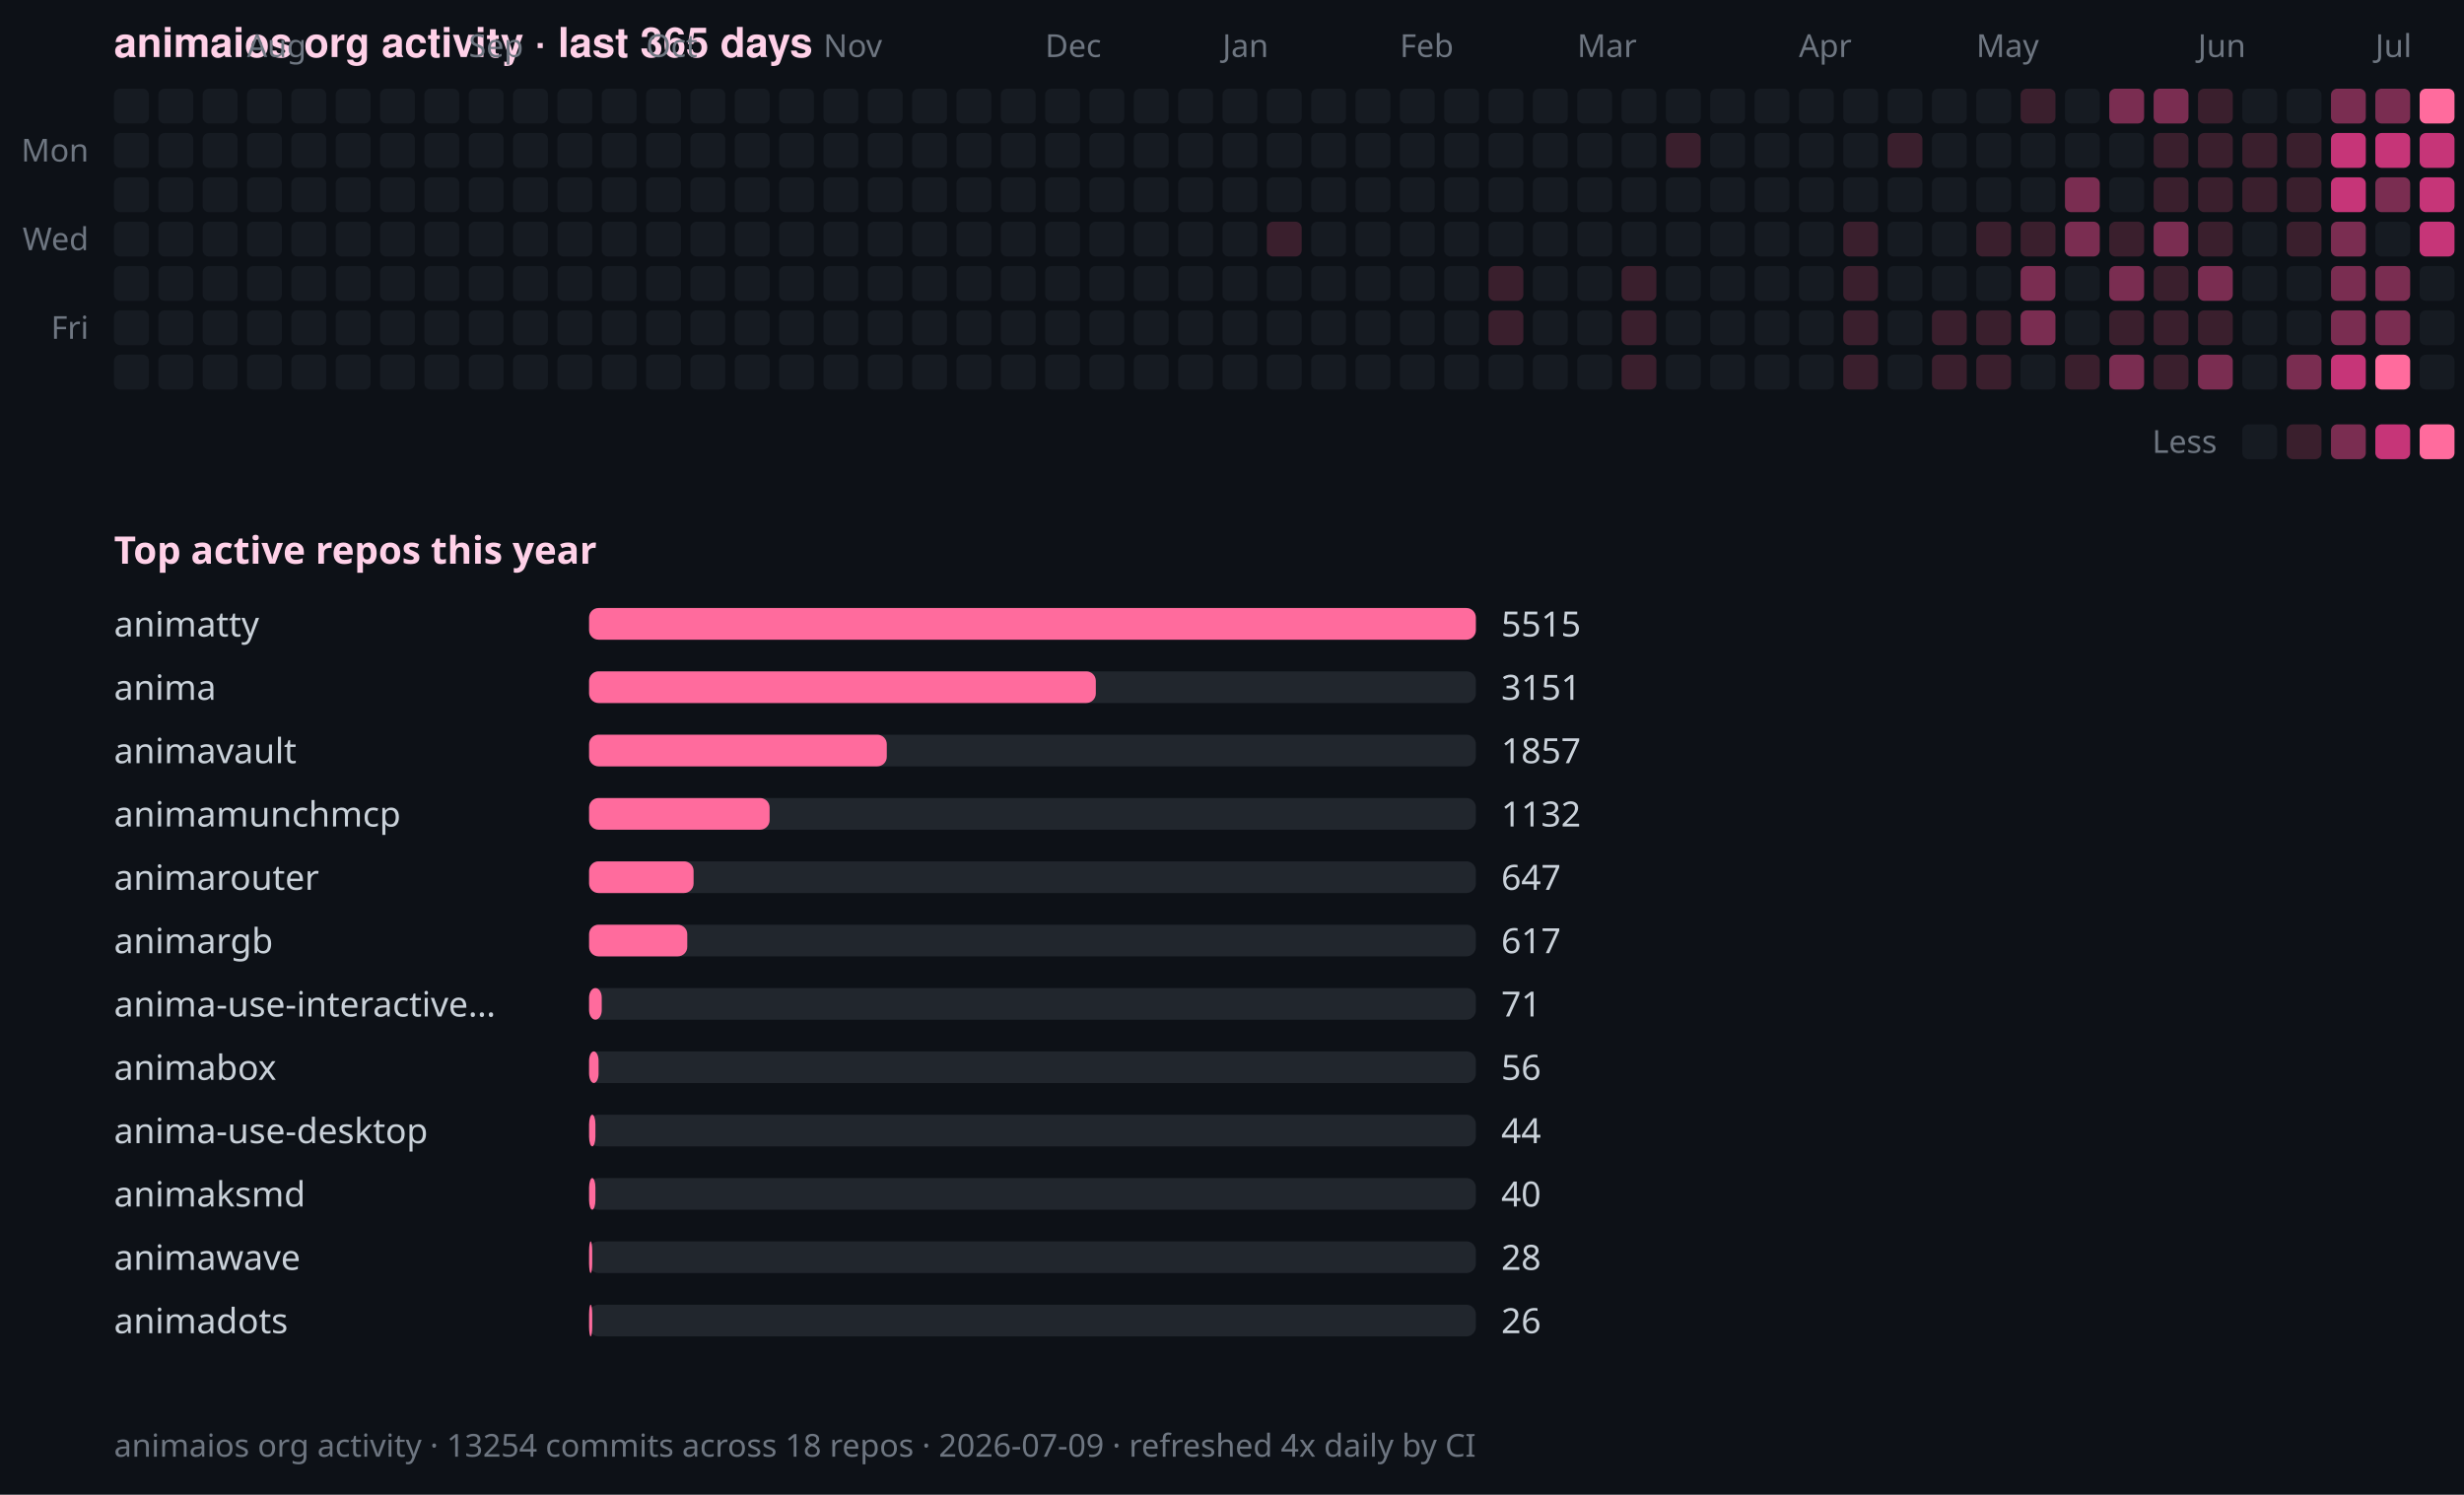
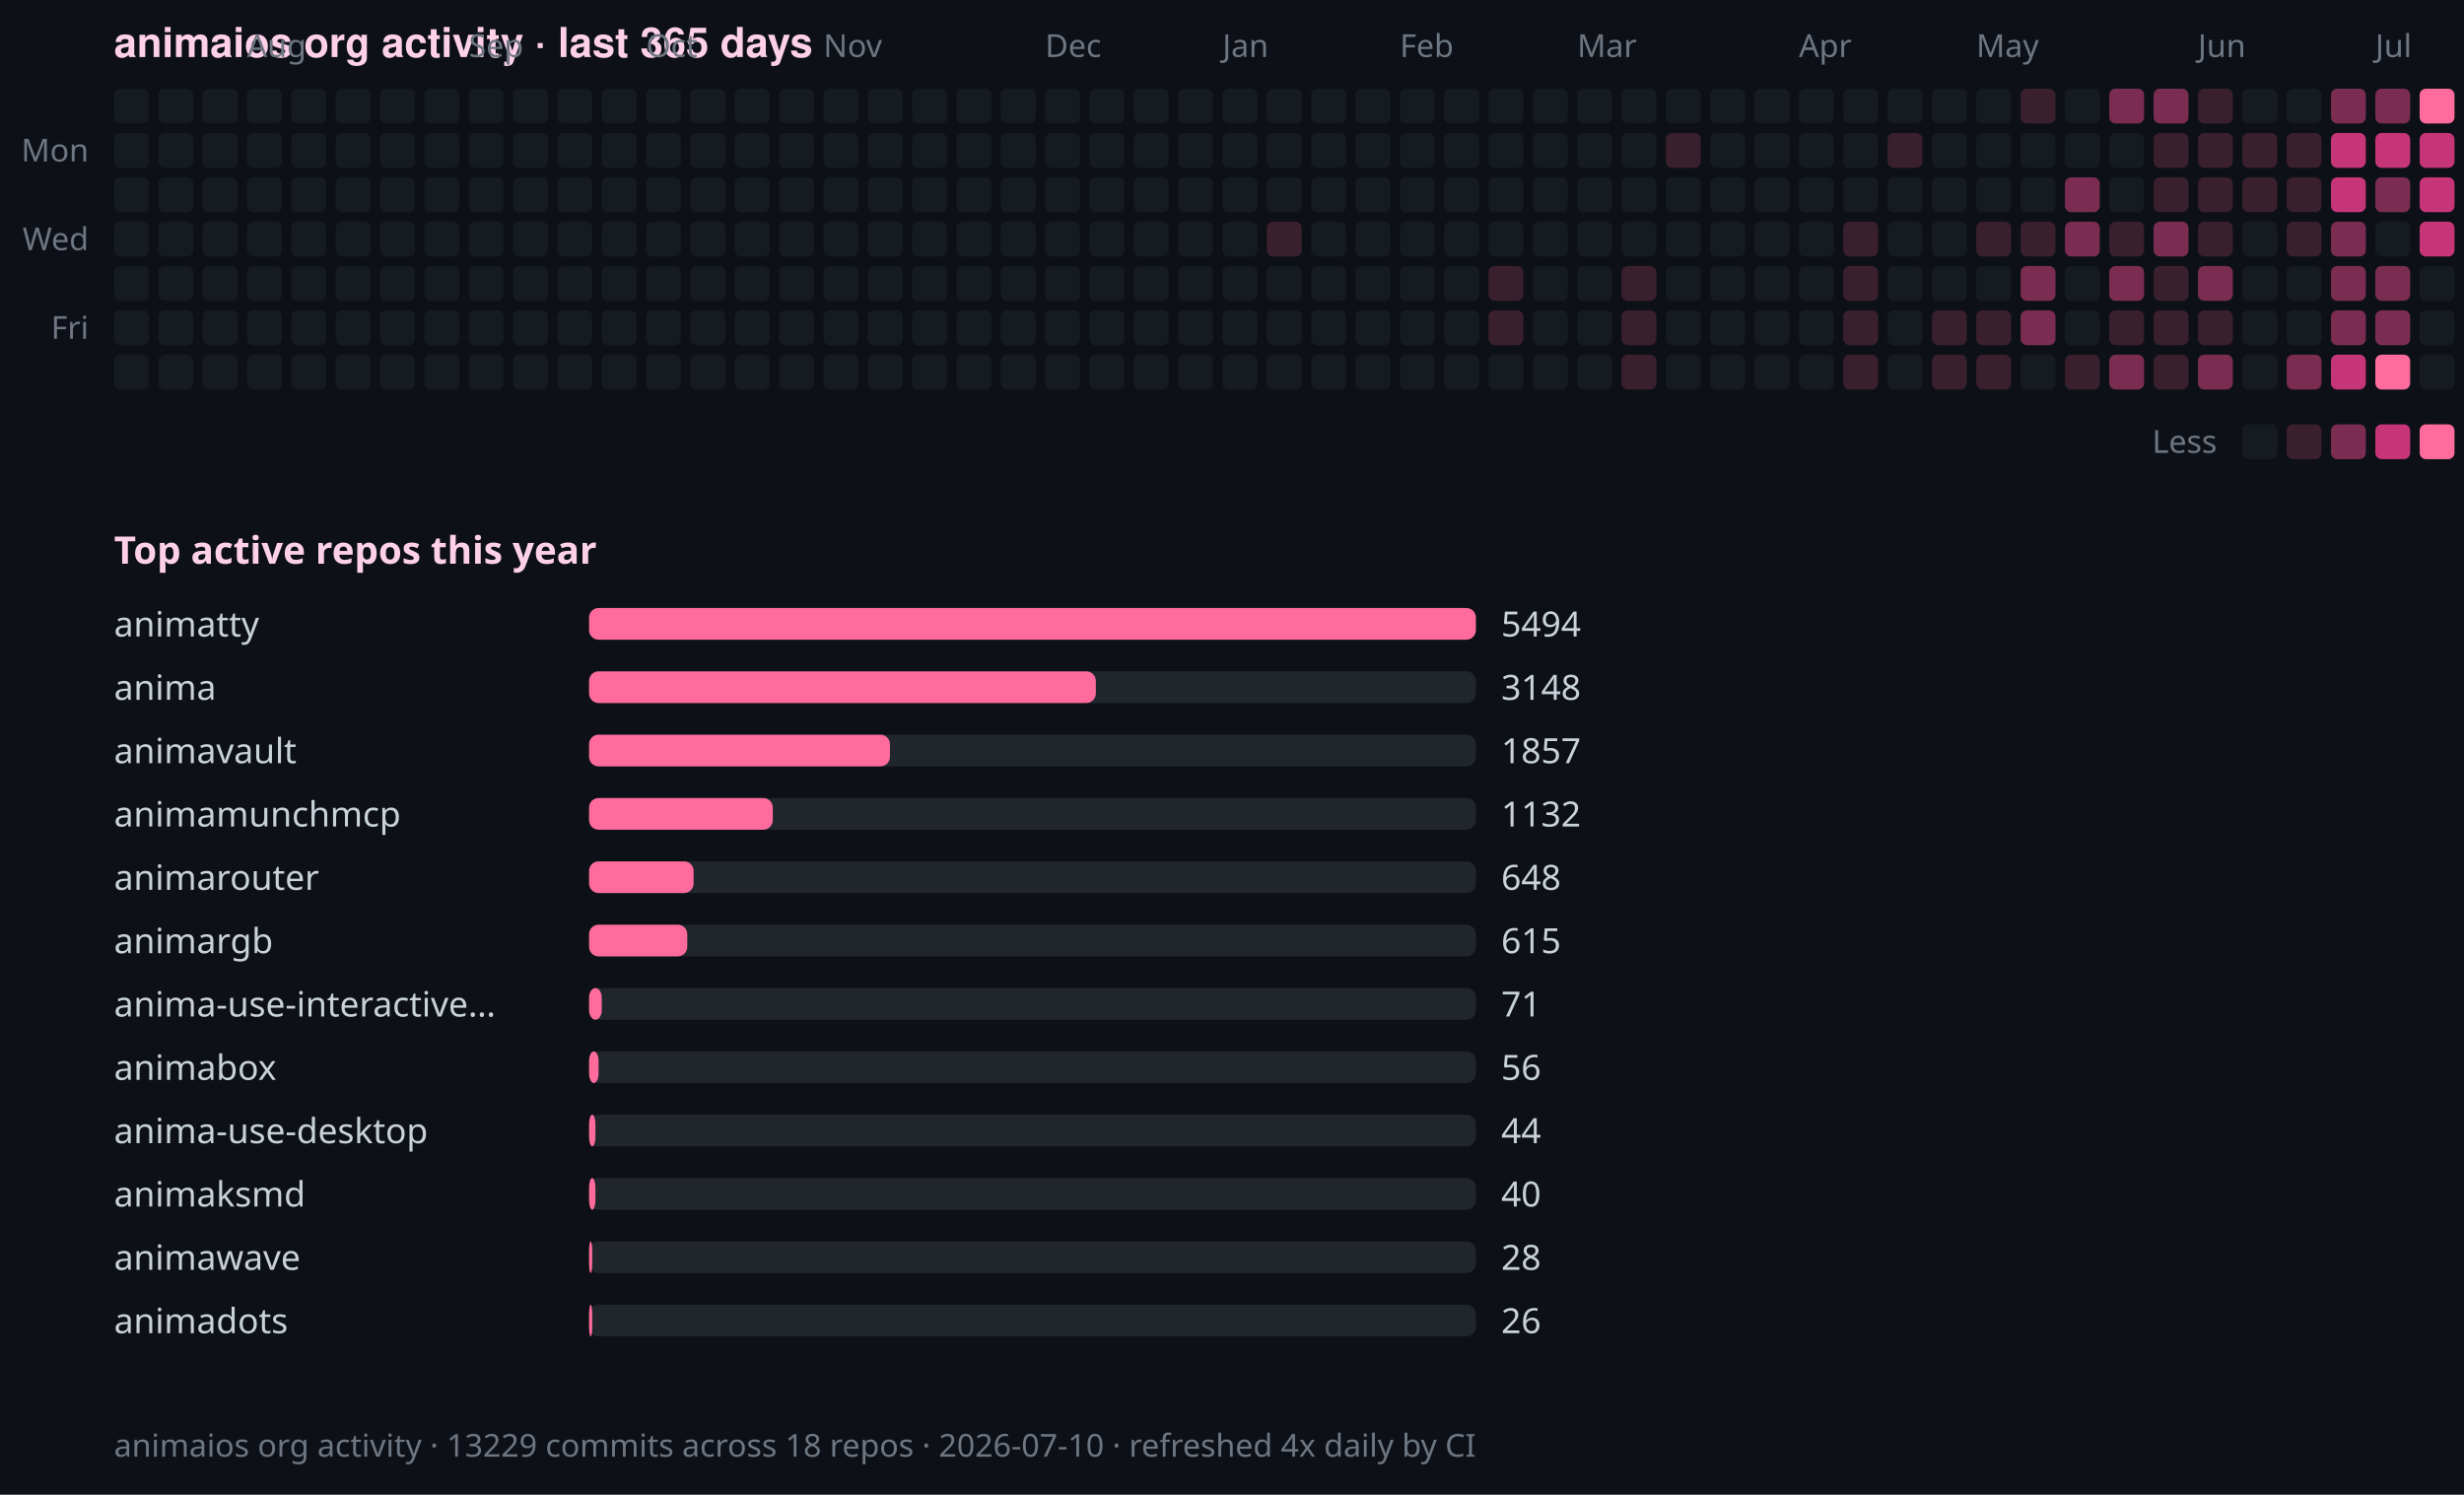
<svg xmlns="http://www.w3.org/2000/svg" width="778" height="472" viewBox="0 0 778 472" role="img" aria-label="animaios org commit activity over the last 365 days">
  <rect width="778" height="472" fill="#0d1117" />
  <text x="36" y="18" fill="#ffd1e8" font-family="-apple-system, BlinkMacSystemFont, 'Segoe UI', Helvetica, Arial, sans-serif" font-size="13" font-weight="600">animaios org activity · last 365 days</text>
  <text x="78" y="18" fill="#6e7681" font-family="ui-sans-serif, system-ui, sans-serif" font-size="10">Aug</text>
  <text x="148" y="18" fill="#6e7681" font-family="ui-sans-serif, system-ui, sans-serif" font-size="10">Sep</text>
  <text x="204" y="18" fill="#6e7681" font-family="ui-sans-serif, system-ui, sans-serif" font-size="10">Oct</text>
  <text x="260" y="18" fill="#6e7681" font-family="ui-sans-serif, system-ui, sans-serif" font-size="10">Nov</text>
  <text x="330" y="18" fill="#6e7681" font-family="ui-sans-serif, system-ui, sans-serif" font-size="10">Dec</text>
  <text x="386" y="18" fill="#6e7681" font-family="ui-sans-serif, system-ui, sans-serif" font-size="10">Jan</text>
  <text x="442" y="18" fill="#6e7681" font-family="ui-sans-serif, system-ui, sans-serif" font-size="10">Feb</text>
  <text x="498" y="18" fill="#6e7681" font-family="ui-sans-serif, system-ui, sans-serif" font-size="10">Mar</text>
  <text x="568" y="18" fill="#6e7681" font-family="ui-sans-serif, system-ui, sans-serif" font-size="10">Apr</text>
  <text x="624" y="18" fill="#6e7681" font-family="ui-sans-serif, system-ui, sans-serif" font-size="10">May</text>
  <text x="694" y="18" fill="#6e7681" font-family="ui-sans-serif, system-ui, sans-serif" font-size="10">Jun</text>
  <text x="750" y="18" fill="#6e7681" font-family="ui-sans-serif, system-ui, sans-serif" font-size="10">Jul</text>
  <text x="28" y="51" text-anchor="end" fill="#6e7681" font-family="ui-sans-serif, system-ui, sans-serif" font-size="10">Mon</text>
  <text x="28" y="79" text-anchor="end" fill="#6e7681" font-family="ui-sans-serif, system-ui, sans-serif" font-size="10">Wed</text>
  <text x="28" y="107" text-anchor="end" fill="#6e7681" font-family="ui-sans-serif, system-ui, sans-serif" font-size="10">Fri</text>
  <rect x="36" y="28" width="11" height="11" rx="2" ry="2" fill="#161b22" />
  <rect x="50" y="28" width="11" height="11" rx="2" ry="2" fill="#161b22" />
  <rect x="64" y="28" width="11" height="11" rx="2" ry="2" fill="#161b22" />
  <rect x="78" y="28" width="11" height="11" rx="2" ry="2" fill="#161b22" />
  <rect x="92" y="28" width="11" height="11" rx="2" ry="2" fill="#161b22" />
  <rect x="106" y="28" width="11" height="11" rx="2" ry="2" fill="#161b22" />
  <rect x="120" y="28" width="11" height="11" rx="2" ry="2" fill="#161b22" />
  <rect x="134" y="28" width="11" height="11" rx="2" ry="2" fill="#161b22" />
  <rect x="148" y="28" width="11" height="11" rx="2" ry="2" fill="#161b22" />
  <rect x="162" y="28" width="11" height="11" rx="2" ry="2" fill="#161b22" />
  <rect x="176" y="28" width="11" height="11" rx="2" ry="2" fill="#161b22" />
  <rect x="190" y="28" width="11" height="11" rx="2" ry="2" fill="#161b22" />
  <rect x="204" y="28" width="11" height="11" rx="2" ry="2" fill="#161b22" />
  <rect x="218" y="28" width="11" height="11" rx="2" ry="2" fill="#161b22" />
  <rect x="232" y="28" width="11" height="11" rx="2" ry="2" fill="#161b22" />
  <rect x="246" y="28" width="11" height="11" rx="2" ry="2" fill="#161b22" />
  <rect x="260" y="28" width="11" height="11" rx="2" ry="2" fill="#161b22" />
  <rect x="274" y="28" width="11" height="11" rx="2" ry="2" fill="#161b22" />
  <rect x="288" y="28" width="11" height="11" rx="2" ry="2" fill="#161b22" />
  <rect x="302" y="28" width="11" height="11" rx="2" ry="2" fill="#161b22" />
  <rect x="316" y="28" width="11" height="11" rx="2" ry="2" fill="#161b22" />
  <rect x="330" y="28" width="11" height="11" rx="2" ry="2" fill="#161b22" />
  <rect x="344" y="28" width="11" height="11" rx="2" ry="2" fill="#161b22" />
  <rect x="358" y="28" width="11" height="11" rx="2" ry="2" fill="#161b22" />
  <rect x="372" y="28" width="11" height="11" rx="2" ry="2" fill="#161b22" />
  <rect x="386" y="28" width="11" height="11" rx="2" ry="2" fill="#161b22" />
  <rect x="400" y="28" width="11" height="11" rx="2" ry="2" fill="#161b22" />
  <rect x="414" y="28" width="11" height="11" rx="2" ry="2" fill="#161b22" />
  <rect x="428" y="28" width="11" height="11" rx="2" ry="2" fill="#161b22" />
  <rect x="442" y="28" width="11" height="11" rx="2" ry="2" fill="#161b22" />
  <rect x="456" y="28" width="11" height="11" rx="2" ry="2" fill="#161b22" />
  <rect x="470" y="28" width="11" height="11" rx="2" ry="2" fill="#161b22" />
  <rect x="484" y="28" width="11" height="11" rx="2" ry="2" fill="#161b22" />
  <rect x="498" y="28" width="11" height="11" rx="2" ry="2" fill="#161b22" />
  <rect x="512" y="28" width="11" height="11" rx="2" ry="2" fill="#161b22" />
  <rect x="526" y="28" width="11" height="11" rx="2" ry="2" fill="#161b22" />
  <rect x="540" y="28" width="11" height="11" rx="2" ry="2" fill="#161b22" />
  <rect x="554" y="28" width="11" height="11" rx="2" ry="2" fill="#161b22" />
  <rect x="568" y="28" width="11" height="11" rx="2" ry="2" fill="#161b22" />
  <rect x="582" y="28" width="11" height="11" rx="2" ry="2" fill="#161b22" />
  <rect x="596" y="28" width="11" height="11" rx="2" ry="2" fill="#161b22" />
  <rect x="610" y="28" width="11" height="11" rx="2" ry="2" fill="#161b22" />
  <rect x="624" y="28" width="11" height="11" rx="2" ry="2" fill="#161b22" />
  <rect x="638" y="28" width="11" height="11" rx="2" ry="2" fill="#3a1f2d" />
  <rect x="652" y="28" width="11" height="11" rx="2" ry="2" fill="#161b22" />
  <rect x="666" y="28" width="11" height="11" rx="2" ry="2" fill="#7a2d51" />
  <rect x="680" y="28" width="11" height="11" rx="2" ry="2" fill="#7a2d51" />
  <rect x="694" y="28" width="11" height="11" rx="2" ry="2" fill="#3a1f2d" />
  <rect x="708" y="28" width="11" height="11" rx="2" ry="2" fill="#161b22" />
  <rect x="722" y="28" width="11" height="11" rx="2" ry="2" fill="#161b22" />
  <rect x="736" y="28" width="11" height="11" rx="2" ry="2" fill="#7a2d51" />
  <rect x="750" y="28" width="11" height="11" rx="2" ry="2" fill="#7a2d51" />
  <rect x="764" y="28" width="11" height="11" rx="2" ry="2" fill="#ff6b9d" />
  <rect x="36" y="42" width="11" height="11" rx="2" ry="2" fill="#161b22" />
  <rect x="50" y="42" width="11" height="11" rx="2" ry="2" fill="#161b22" />
  <rect x="64" y="42" width="11" height="11" rx="2" ry="2" fill="#161b22" />
  <rect x="78" y="42" width="11" height="11" rx="2" ry="2" fill="#161b22" />
  <rect x="92" y="42" width="11" height="11" rx="2" ry="2" fill="#161b22" />
  <rect x="106" y="42" width="11" height="11" rx="2" ry="2" fill="#161b22" />
  <rect x="120" y="42" width="11" height="11" rx="2" ry="2" fill="#161b22" />
  <rect x="134" y="42" width="11" height="11" rx="2" ry="2" fill="#161b22" />
  <rect x="148" y="42" width="11" height="11" rx="2" ry="2" fill="#161b22" />
  <rect x="162" y="42" width="11" height="11" rx="2" ry="2" fill="#161b22" />
  <rect x="176" y="42" width="11" height="11" rx="2" ry="2" fill="#161b22" />
  <rect x="190" y="42" width="11" height="11" rx="2" ry="2" fill="#161b22" />
  <rect x="204" y="42" width="11" height="11" rx="2" ry="2" fill="#161b22" />
  <rect x="218" y="42" width="11" height="11" rx="2" ry="2" fill="#161b22" />
  <rect x="232" y="42" width="11" height="11" rx="2" ry="2" fill="#161b22" />
  <rect x="246" y="42" width="11" height="11" rx="2" ry="2" fill="#161b22" />
  <rect x="260" y="42" width="11" height="11" rx="2" ry="2" fill="#161b22" />
  <rect x="274" y="42" width="11" height="11" rx="2" ry="2" fill="#161b22" />
  <rect x="288" y="42" width="11" height="11" rx="2" ry="2" fill="#161b22" />
  <rect x="302" y="42" width="11" height="11" rx="2" ry="2" fill="#161b22" />
  <rect x="316" y="42" width="11" height="11" rx="2" ry="2" fill="#161b22" />
  <rect x="330" y="42" width="11" height="11" rx="2" ry="2" fill="#161b22" />
  <rect x="344" y="42" width="11" height="11" rx="2" ry="2" fill="#161b22" />
  <rect x="358" y="42" width="11" height="11" rx="2" ry="2" fill="#161b22" />
  <rect x="372" y="42" width="11" height="11" rx="2" ry="2" fill="#161b22" />
  <rect x="386" y="42" width="11" height="11" rx="2" ry="2" fill="#161b22" />
  <rect x="400" y="42" width="11" height="11" rx="2" ry="2" fill="#161b22" />
  <rect x="414" y="42" width="11" height="11" rx="2" ry="2" fill="#161b22" />
  <rect x="428" y="42" width="11" height="11" rx="2" ry="2" fill="#161b22" />
  <rect x="442" y="42" width="11" height="11" rx="2" ry="2" fill="#161b22" />
  <rect x="456" y="42" width="11" height="11" rx="2" ry="2" fill="#161b22" />
  <rect x="470" y="42" width="11" height="11" rx="2" ry="2" fill="#161b22" />
  <rect x="484" y="42" width="11" height="11" rx="2" ry="2" fill="#161b22" />
  <rect x="498" y="42" width="11" height="11" rx="2" ry="2" fill="#161b22" />
  <rect x="512" y="42" width="11" height="11" rx="2" ry="2" fill="#161b22" />
  <rect x="526" y="42" width="11" height="11" rx="2" ry="2" fill="#3a1f2d" />
  <rect x="540" y="42" width="11" height="11" rx="2" ry="2" fill="#161b22" />
  <rect x="554" y="42" width="11" height="11" rx="2" ry="2" fill="#161b22" />
  <rect x="568" y="42" width="11" height="11" rx="2" ry="2" fill="#161b22" />
  <rect x="582" y="42" width="11" height="11" rx="2" ry="2" fill="#161b22" />
  <rect x="596" y="42" width="11" height="11" rx="2" ry="2" fill="#3a1f2d" />
  <rect x="610" y="42" width="11" height="11" rx="2" ry="2" fill="#161b22" />
  <rect x="624" y="42" width="11" height="11" rx="2" ry="2" fill="#161b22" />
  <rect x="638" y="42" width="11" height="11" rx="2" ry="2" fill="#161b22" />
  <rect x="652" y="42" width="11" height="11" rx="2" ry="2" fill="#161b22" />
  <rect x="666" y="42" width="11" height="11" rx="2" ry="2" fill="#161b22" />
  <rect x="680" y="42" width="11" height="11" rx="2" ry="2" fill="#3a1f2d" />
  <rect x="694" y="42" width="11" height="11" rx="2" ry="2" fill="#3a1f2d" />
  <rect x="708" y="42" width="11" height="11" rx="2" ry="2" fill="#3a1f2d" />
  <rect x="722" y="42" width="11" height="11" rx="2" ry="2" fill="#3a1f2d" />
  <rect x="736" y="42" width="11" height="11" rx="2" ry="2" fill="#c63578" />
  <rect x="750" y="42" width="11" height="11" rx="2" ry="2" fill="#c63578" />
  <rect x="764" y="42" width="11" height="11" rx="2" ry="2" fill="#c63578" />
  <rect x="36" y="56" width="11" height="11" rx="2" ry="2" fill="#161b22" />
  <rect x="50" y="56" width="11" height="11" rx="2" ry="2" fill="#161b22" />
  <rect x="64" y="56" width="11" height="11" rx="2" ry="2" fill="#161b22" />
  <rect x="78" y="56" width="11" height="11" rx="2" ry="2" fill="#161b22" />
  <rect x="92" y="56" width="11" height="11" rx="2" ry="2" fill="#161b22" />
  <rect x="106" y="56" width="11" height="11" rx="2" ry="2" fill="#161b22" />
  <rect x="120" y="56" width="11" height="11" rx="2" ry="2" fill="#161b22" />
  <rect x="134" y="56" width="11" height="11" rx="2" ry="2" fill="#161b22" />
  <rect x="148" y="56" width="11" height="11" rx="2" ry="2" fill="#161b22" />
  <rect x="162" y="56" width="11" height="11" rx="2" ry="2" fill="#161b22" />
  <rect x="176" y="56" width="11" height="11" rx="2" ry="2" fill="#161b22" />
  <rect x="190" y="56" width="11" height="11" rx="2" ry="2" fill="#161b22" />
  <rect x="204" y="56" width="11" height="11" rx="2" ry="2" fill="#161b22" />
  <rect x="218" y="56" width="11" height="11" rx="2" ry="2" fill="#161b22" />
  <rect x="232" y="56" width="11" height="11" rx="2" ry="2" fill="#161b22" />
  <rect x="246" y="56" width="11" height="11" rx="2" ry="2" fill="#161b22" />
  <rect x="260" y="56" width="11" height="11" rx="2" ry="2" fill="#161b22" />
  <rect x="274" y="56" width="11" height="11" rx="2" ry="2" fill="#161b22" />
  <rect x="288" y="56" width="11" height="11" rx="2" ry="2" fill="#161b22" />
  <rect x="302" y="56" width="11" height="11" rx="2" ry="2" fill="#161b22" />
  <rect x="316" y="56" width="11" height="11" rx="2" ry="2" fill="#161b22" />
  <rect x="330" y="56" width="11" height="11" rx="2" ry="2" fill="#161b22" />
  <rect x="344" y="56" width="11" height="11" rx="2" ry="2" fill="#161b22" />
  <rect x="358" y="56" width="11" height="11" rx="2" ry="2" fill="#161b22" />
  <rect x="372" y="56" width="11" height="11" rx="2" ry="2" fill="#161b22" />
  <rect x="386" y="56" width="11" height="11" rx="2" ry="2" fill="#161b22" />
  <rect x="400" y="56" width="11" height="11" rx="2" ry="2" fill="#161b22" />
  <rect x="414" y="56" width="11" height="11" rx="2" ry="2" fill="#161b22" />
  <rect x="428" y="56" width="11" height="11" rx="2" ry="2" fill="#161b22" />
  <rect x="442" y="56" width="11" height="11" rx="2" ry="2" fill="#161b22" />
  <rect x="456" y="56" width="11" height="11" rx="2" ry="2" fill="#161b22" />
  <rect x="470" y="56" width="11" height="11" rx="2" ry="2" fill="#161b22" />
  <rect x="484" y="56" width="11" height="11" rx="2" ry="2" fill="#161b22" />
  <rect x="498" y="56" width="11" height="11" rx="2" ry="2" fill="#161b22" />
  <rect x="512" y="56" width="11" height="11" rx="2" ry="2" fill="#161b22" />
  <rect x="526" y="56" width="11" height="11" rx="2" ry="2" fill="#161b22" />
  <rect x="540" y="56" width="11" height="11" rx="2" ry="2" fill="#161b22" />
  <rect x="554" y="56" width="11" height="11" rx="2" ry="2" fill="#161b22" />
  <rect x="568" y="56" width="11" height="11" rx="2" ry="2" fill="#161b22" />
  <rect x="582" y="56" width="11" height="11" rx="2" ry="2" fill="#161b22" />
  <rect x="596" y="56" width="11" height="11" rx="2" ry="2" fill="#161b22" />
  <rect x="610" y="56" width="11" height="11" rx="2" ry="2" fill="#161b22" />
  <rect x="624" y="56" width="11" height="11" rx="2" ry="2" fill="#161b22" />
  <rect x="638" y="56" width="11" height="11" rx="2" ry="2" fill="#161b22" />
  <rect x="652" y="56" width="11" height="11" rx="2" ry="2" fill="#7a2d51" />
  <rect x="666" y="56" width="11" height="11" rx="2" ry="2" fill="#161b22" />
  <rect x="680" y="56" width="11" height="11" rx="2" ry="2" fill="#3a1f2d" />
  <rect x="694" y="56" width="11" height="11" rx="2" ry="2" fill="#3a1f2d" />
  <rect x="708" y="56" width="11" height="11" rx="2" ry="2" fill="#3a1f2d" />
  <rect x="722" y="56" width="11" height="11" rx="2" ry="2" fill="#3a1f2d" />
  <rect x="736" y="56" width="11" height="11" rx="2" ry="2" fill="#c63578" />
  <rect x="750" y="56" width="11" height="11" rx="2" ry="2" fill="#7a2d51" />
  <rect x="764" y="56" width="11" height="11" rx="2" ry="2" fill="#c63578" />
  <rect x="36" y="70" width="11" height="11" rx="2" ry="2" fill="#161b22" />
  <rect x="50" y="70" width="11" height="11" rx="2" ry="2" fill="#161b22" />
  <rect x="64" y="70" width="11" height="11" rx="2" ry="2" fill="#161b22" />
  <rect x="78" y="70" width="11" height="11" rx="2" ry="2" fill="#161b22" />
  <rect x="92" y="70" width="11" height="11" rx="2" ry="2" fill="#161b22" />
  <rect x="106" y="70" width="11" height="11" rx="2" ry="2" fill="#161b22" />
  <rect x="120" y="70" width="11" height="11" rx="2" ry="2" fill="#161b22" />
  <rect x="134" y="70" width="11" height="11" rx="2" ry="2" fill="#161b22" />
  <rect x="148" y="70" width="11" height="11" rx="2" ry="2" fill="#161b22" />
  <rect x="162" y="70" width="11" height="11" rx="2" ry="2" fill="#161b22" />
  <rect x="176" y="70" width="11" height="11" rx="2" ry="2" fill="#161b22" />
  <rect x="190" y="70" width="11" height="11" rx="2" ry="2" fill="#161b22" />
  <rect x="204" y="70" width="11" height="11" rx="2" ry="2" fill="#161b22" />
  <rect x="218" y="70" width="11" height="11" rx="2" ry="2" fill="#161b22" />
  <rect x="232" y="70" width="11" height="11" rx="2" ry="2" fill="#161b22" />
  <rect x="246" y="70" width="11" height="11" rx="2" ry="2" fill="#161b22" />
  <rect x="260" y="70" width="11" height="11" rx="2" ry="2" fill="#161b22" />
  <rect x="274" y="70" width="11" height="11" rx="2" ry="2" fill="#161b22" />
  <rect x="288" y="70" width="11" height="11" rx="2" ry="2" fill="#161b22" />
  <rect x="302" y="70" width="11" height="11" rx="2" ry="2" fill="#161b22" />
  <rect x="316" y="70" width="11" height="11" rx="2" ry="2" fill="#161b22" />
  <rect x="330" y="70" width="11" height="11" rx="2" ry="2" fill="#161b22" />
  <rect x="344" y="70" width="11" height="11" rx="2" ry="2" fill="#161b22" />
  <rect x="358" y="70" width="11" height="11" rx="2" ry="2" fill="#161b22" />
  <rect x="372" y="70" width="11" height="11" rx="2" ry="2" fill="#161b22" />
  <rect x="386" y="70" width="11" height="11" rx="2" ry="2" fill="#161b22" />
  <rect x="400" y="70" width="11" height="11" rx="2" ry="2" fill="#3a1f2d" />
  <rect x="414" y="70" width="11" height="11" rx="2" ry="2" fill="#161b22" />
  <rect x="428" y="70" width="11" height="11" rx="2" ry="2" fill="#161b22" />
  <rect x="442" y="70" width="11" height="11" rx="2" ry="2" fill="#161b22" />
  <rect x="456" y="70" width="11" height="11" rx="2" ry="2" fill="#161b22" />
  <rect x="470" y="70" width="11" height="11" rx="2" ry="2" fill="#161b22" />
  <rect x="484" y="70" width="11" height="11" rx="2" ry="2" fill="#161b22" />
  <rect x="498" y="70" width="11" height="11" rx="2" ry="2" fill="#161b22" />
  <rect x="512" y="70" width="11" height="11" rx="2" ry="2" fill="#161b22" />
  <rect x="526" y="70" width="11" height="11" rx="2" ry="2" fill="#161b22" />
  <rect x="540" y="70" width="11" height="11" rx="2" ry="2" fill="#161b22" />
  <rect x="554" y="70" width="11" height="11" rx="2" ry="2" fill="#161b22" />
  <rect x="568" y="70" width="11" height="11" rx="2" ry="2" fill="#161b22" />
  <rect x="582" y="70" width="11" height="11" rx="2" ry="2" fill="#3a1f2d" />
  <rect x="596" y="70" width="11" height="11" rx="2" ry="2" fill="#161b22" />
  <rect x="610" y="70" width="11" height="11" rx="2" ry="2" fill="#161b22" />
  <rect x="624" y="70" width="11" height="11" rx="2" ry="2" fill="#3a1f2d" />
  <rect x="638" y="70" width="11" height="11" rx="2" ry="2" fill="#3a1f2d" />
  <rect x="652" y="70" width="11" height="11" rx="2" ry="2" fill="#7a2d51" />
  <rect x="666" y="70" width="11" height="11" rx="2" ry="2" fill="#3a1f2d" />
  <rect x="680" y="70" width="11" height="11" rx="2" ry="2" fill="#7a2d51" />
  <rect x="694" y="70" width="11" height="11" rx="2" ry="2" fill="#3a1f2d" />
  <rect x="708" y="70" width="11" height="11" rx="2" ry="2" fill="#161b22" />
  <rect x="722" y="70" width="11" height="11" rx="2" ry="2" fill="#3a1f2d" />
  <rect x="736" y="70" width="11" height="11" rx="2" ry="2" fill="#7a2d51" />
  <rect x="750" y="70" width="11" height="11" rx="2" ry="2" fill="#161b22" />
  <rect x="764" y="70" width="11" height="11" rx="2" ry="2" fill="#c63578" />
  <rect x="36" y="84" width="11" height="11" rx="2" ry="2" fill="#161b22" />
  <rect x="50" y="84" width="11" height="11" rx="2" ry="2" fill="#161b22" />
  <rect x="64" y="84" width="11" height="11" rx="2" ry="2" fill="#161b22" />
  <rect x="78" y="84" width="11" height="11" rx="2" ry="2" fill="#161b22" />
  <rect x="92" y="84" width="11" height="11" rx="2" ry="2" fill="#161b22" />
  <rect x="106" y="84" width="11" height="11" rx="2" ry="2" fill="#161b22" />
  <rect x="120" y="84" width="11" height="11" rx="2" ry="2" fill="#161b22" />
  <rect x="134" y="84" width="11" height="11" rx="2" ry="2" fill="#161b22" />
  <rect x="148" y="84" width="11" height="11" rx="2" ry="2" fill="#161b22" />
  <rect x="162" y="84" width="11" height="11" rx="2" ry="2" fill="#161b22" />
  <rect x="176" y="84" width="11" height="11" rx="2" ry="2" fill="#161b22" />
  <rect x="190" y="84" width="11" height="11" rx="2" ry="2" fill="#161b22" />
  <rect x="204" y="84" width="11" height="11" rx="2" ry="2" fill="#161b22" />
  <rect x="218" y="84" width="11" height="11" rx="2" ry="2" fill="#161b22" />
  <rect x="232" y="84" width="11" height="11" rx="2" ry="2" fill="#161b22" />
  <rect x="246" y="84" width="11" height="11" rx="2" ry="2" fill="#161b22" />
  <rect x="260" y="84" width="11" height="11" rx="2" ry="2" fill="#161b22" />
  <rect x="274" y="84" width="11" height="11" rx="2" ry="2" fill="#161b22" />
  <rect x="288" y="84" width="11" height="11" rx="2" ry="2" fill="#161b22" />
  <rect x="302" y="84" width="11" height="11" rx="2" ry="2" fill="#161b22" />
  <rect x="316" y="84" width="11" height="11" rx="2" ry="2" fill="#161b22" />
  <rect x="330" y="84" width="11" height="11" rx="2" ry="2" fill="#161b22" />
  <rect x="344" y="84" width="11" height="11" rx="2" ry="2" fill="#161b22" />
  <rect x="358" y="84" width="11" height="11" rx="2" ry="2" fill="#161b22" />
  <rect x="372" y="84" width="11" height="11" rx="2" ry="2" fill="#161b22" />
  <rect x="386" y="84" width="11" height="11" rx="2" ry="2" fill="#161b22" />
  <rect x="400" y="84" width="11" height="11" rx="2" ry="2" fill="#161b22" />
  <rect x="414" y="84" width="11" height="11" rx="2" ry="2" fill="#161b22" />
  <rect x="428" y="84" width="11" height="11" rx="2" ry="2" fill="#161b22" />
  <rect x="442" y="84" width="11" height="11" rx="2" ry="2" fill="#161b22" />
  <rect x="456" y="84" width="11" height="11" rx="2" ry="2" fill="#161b22" />
  <rect x="470" y="84" width="11" height="11" rx="2" ry="2" fill="#3a1f2d" />
  <rect x="484" y="84" width="11" height="11" rx="2" ry="2" fill="#161b22" />
  <rect x="498" y="84" width="11" height="11" rx="2" ry="2" fill="#161b22" />
  <rect x="512" y="84" width="11" height="11" rx="2" ry="2" fill="#3a1f2d" />
  <rect x="526" y="84" width="11" height="11" rx="2" ry="2" fill="#161b22" />
  <rect x="540" y="84" width="11" height="11" rx="2" ry="2" fill="#161b22" />
  <rect x="554" y="84" width="11" height="11" rx="2" ry="2" fill="#161b22" />
  <rect x="568" y="84" width="11" height="11" rx="2" ry="2" fill="#161b22" />
  <rect x="582" y="84" width="11" height="11" rx="2" ry="2" fill="#3a1f2d" />
  <rect x="596" y="84" width="11" height="11" rx="2" ry="2" fill="#161b22" />
  <rect x="610" y="84" width="11" height="11" rx="2" ry="2" fill="#161b22" />
  <rect x="624" y="84" width="11" height="11" rx="2" ry="2" fill="#161b22" />
  <rect x="638" y="84" width="11" height="11" rx="2" ry="2" fill="#7a2d51" />
  <rect x="652" y="84" width="11" height="11" rx="2" ry="2" fill="#161b22" />
  <rect x="666" y="84" width="11" height="11" rx="2" ry="2" fill="#7a2d51" />
  <rect x="680" y="84" width="11" height="11" rx="2" ry="2" fill="#3a1f2d" />
  <rect x="694" y="84" width="11" height="11" rx="2" ry="2" fill="#7a2d51" />
  <rect x="708" y="84" width="11" height="11" rx="2" ry="2" fill="#161b22" />
  <rect x="722" y="84" width="11" height="11" rx="2" ry="2" fill="#161b22" />
  <rect x="736" y="84" width="11" height="11" rx="2" ry="2" fill="#7a2d51" />
  <rect x="750" y="84" width="11" height="11" rx="2" ry="2" fill="#7a2d51" />
  <rect x="764" y="84" width="11" height="11" rx="2" ry="2" fill="#161b22" />
  <rect x="36" y="98" width="11" height="11" rx="2" ry="2" fill="#161b22" />
  <rect x="50" y="98" width="11" height="11" rx="2" ry="2" fill="#161b22" />
  <rect x="64" y="98" width="11" height="11" rx="2" ry="2" fill="#161b22" />
  <rect x="78" y="98" width="11" height="11" rx="2" ry="2" fill="#161b22" />
  <rect x="92" y="98" width="11" height="11" rx="2" ry="2" fill="#161b22" />
  <rect x="106" y="98" width="11" height="11" rx="2" ry="2" fill="#161b22" />
  <rect x="120" y="98" width="11" height="11" rx="2" ry="2" fill="#161b22" />
  <rect x="134" y="98" width="11" height="11" rx="2" ry="2" fill="#161b22" />
  <rect x="148" y="98" width="11" height="11" rx="2" ry="2" fill="#161b22" />
  <rect x="162" y="98" width="11" height="11" rx="2" ry="2" fill="#161b22" />
  <rect x="176" y="98" width="11" height="11" rx="2" ry="2" fill="#161b22" />
  <rect x="190" y="98" width="11" height="11" rx="2" ry="2" fill="#161b22" />
  <rect x="204" y="98" width="11" height="11" rx="2" ry="2" fill="#161b22" />
  <rect x="218" y="98" width="11" height="11" rx="2" ry="2" fill="#161b22" />
  <rect x="232" y="98" width="11" height="11" rx="2" ry="2" fill="#161b22" />
  <rect x="246" y="98" width="11" height="11" rx="2" ry="2" fill="#161b22" />
  <rect x="260" y="98" width="11" height="11" rx="2" ry="2" fill="#161b22" />
  <rect x="274" y="98" width="11" height="11" rx="2" ry="2" fill="#161b22" />
  <rect x="288" y="98" width="11" height="11" rx="2" ry="2" fill="#161b22" />
  <rect x="302" y="98" width="11" height="11" rx="2" ry="2" fill="#161b22" />
  <rect x="316" y="98" width="11" height="11" rx="2" ry="2" fill="#161b22" />
  <rect x="330" y="98" width="11" height="11" rx="2" ry="2" fill="#161b22" />
  <rect x="344" y="98" width="11" height="11" rx="2" ry="2" fill="#161b22" />
  <rect x="358" y="98" width="11" height="11" rx="2" ry="2" fill="#161b22" />
  <rect x="372" y="98" width="11" height="11" rx="2" ry="2" fill="#161b22" />
  <rect x="386" y="98" width="11" height="11" rx="2" ry="2" fill="#161b22" />
  <rect x="400" y="98" width="11" height="11" rx="2" ry="2" fill="#161b22" />
  <rect x="414" y="98" width="11" height="11" rx="2" ry="2" fill="#161b22" />
  <rect x="428" y="98" width="11" height="11" rx="2" ry="2" fill="#161b22" />
  <rect x="442" y="98" width="11" height="11" rx="2" ry="2" fill="#161b22" />
  <rect x="456" y="98" width="11" height="11" rx="2" ry="2" fill="#161b22" />
  <rect x="470" y="98" width="11" height="11" rx="2" ry="2" fill="#3a1f2d" />
  <rect x="484" y="98" width="11" height="11" rx="2" ry="2" fill="#161b22" />
  <rect x="498" y="98" width="11" height="11" rx="2" ry="2" fill="#161b22" />
  <rect x="512" y="98" width="11" height="11" rx="2" ry="2" fill="#3a1f2d" />
  <rect x="526" y="98" width="11" height="11" rx="2" ry="2" fill="#161b22" />
  <rect x="540" y="98" width="11" height="11" rx="2" ry="2" fill="#161b22" />
  <rect x="554" y="98" width="11" height="11" rx="2" ry="2" fill="#161b22" />
  <rect x="568" y="98" width="11" height="11" rx="2" ry="2" fill="#161b22" />
  <rect x="582" y="98" width="11" height="11" rx="2" ry="2" fill="#3a1f2d" />
  <rect x="596" y="98" width="11" height="11" rx="2" ry="2" fill="#161b22" />
  <rect x="610" y="98" width="11" height="11" rx="2" ry="2" fill="#3a1f2d" />
  <rect x="624" y="98" width="11" height="11" rx="2" ry="2" fill="#3a1f2d" />
  <rect x="638" y="98" width="11" height="11" rx="2" ry="2" fill="#7a2d51" />
  <rect x="652" y="98" width="11" height="11" rx="2" ry="2" fill="#161b22" />
  <rect x="666" y="98" width="11" height="11" rx="2" ry="2" fill="#3a1f2d" />
  <rect x="680" y="98" width="11" height="11" rx="2" ry="2" fill="#3a1f2d" />
  <rect x="694" y="98" width="11" height="11" rx="2" ry="2" fill="#3a1f2d" />
  <rect x="708" y="98" width="11" height="11" rx="2" ry="2" fill="#161b22" />
  <rect x="722" y="98" width="11" height="11" rx="2" ry="2" fill="#161b22" />
  <rect x="736" y="98" width="11" height="11" rx="2" ry="2" fill="#7a2d51" />
  <rect x="750" y="98" width="11" height="11" rx="2" ry="2" fill="#7a2d51" />
  <rect x="764" y="98" width="11" height="11" rx="2" ry="2" fill="#161b22" />
  <rect x="36" y="112" width="11" height="11" rx="2" ry="2" fill="#161b22" />
  <rect x="50" y="112" width="11" height="11" rx="2" ry="2" fill="#161b22" />
  <rect x="64" y="112" width="11" height="11" rx="2" ry="2" fill="#161b22" />
  <rect x="78" y="112" width="11" height="11" rx="2" ry="2" fill="#161b22" />
  <rect x="92" y="112" width="11" height="11" rx="2" ry="2" fill="#161b22" />
  <rect x="106" y="112" width="11" height="11" rx="2" ry="2" fill="#161b22" />
  <rect x="120" y="112" width="11" height="11" rx="2" ry="2" fill="#161b22" />
  <rect x="134" y="112" width="11" height="11" rx="2" ry="2" fill="#161b22" />
  <rect x="148" y="112" width="11" height="11" rx="2" ry="2" fill="#161b22" />
  <rect x="162" y="112" width="11" height="11" rx="2" ry="2" fill="#161b22" />
  <rect x="176" y="112" width="11" height="11" rx="2" ry="2" fill="#161b22" />
  <rect x="190" y="112" width="11" height="11" rx="2" ry="2" fill="#161b22" />
  <rect x="204" y="112" width="11" height="11" rx="2" ry="2" fill="#161b22" />
  <rect x="218" y="112" width="11" height="11" rx="2" ry="2" fill="#161b22" />
  <rect x="232" y="112" width="11" height="11" rx="2" ry="2" fill="#161b22" />
  <rect x="246" y="112" width="11" height="11" rx="2" ry="2" fill="#161b22" />
  <rect x="260" y="112" width="11" height="11" rx="2" ry="2" fill="#161b22" />
  <rect x="274" y="112" width="11" height="11" rx="2" ry="2" fill="#161b22" />
  <rect x="288" y="112" width="11" height="11" rx="2" ry="2" fill="#161b22" />
  <rect x="302" y="112" width="11" height="11" rx="2" ry="2" fill="#161b22" />
  <rect x="316" y="112" width="11" height="11" rx="2" ry="2" fill="#161b22" />
  <rect x="330" y="112" width="11" height="11" rx="2" ry="2" fill="#161b22" />
  <rect x="344" y="112" width="11" height="11" rx="2" ry="2" fill="#161b22" />
  <rect x="358" y="112" width="11" height="11" rx="2" ry="2" fill="#161b22" />
  <rect x="372" y="112" width="11" height="11" rx="2" ry="2" fill="#161b22" />
  <rect x="386" y="112" width="11" height="11" rx="2" ry="2" fill="#161b22" />
  <rect x="400" y="112" width="11" height="11" rx="2" ry="2" fill="#161b22" />
  <rect x="414" y="112" width="11" height="11" rx="2" ry="2" fill="#161b22" />
  <rect x="428" y="112" width="11" height="11" rx="2" ry="2" fill="#161b22" />
  <rect x="442" y="112" width="11" height="11" rx="2" ry="2" fill="#161b22" />
  <rect x="456" y="112" width="11" height="11" rx="2" ry="2" fill="#161b22" />
  <rect x="470" y="112" width="11" height="11" rx="2" ry="2" fill="#161b22" />
  <rect x="484" y="112" width="11" height="11" rx="2" ry="2" fill="#161b22" />
  <rect x="498" y="112" width="11" height="11" rx="2" ry="2" fill="#161b22" />
  <rect x="512" y="112" width="11" height="11" rx="2" ry="2" fill="#3a1f2d" />
  <rect x="526" y="112" width="11" height="11" rx="2" ry="2" fill="#161b22" />
  <rect x="540" y="112" width="11" height="11" rx="2" ry="2" fill="#161b22" />
  <rect x="554" y="112" width="11" height="11" rx="2" ry="2" fill="#161b22" />
  <rect x="568" y="112" width="11" height="11" rx="2" ry="2" fill="#161b22" />
  <rect x="582" y="112" width="11" height="11" rx="2" ry="2" fill="#3a1f2d" />
  <rect x="596" y="112" width="11" height="11" rx="2" ry="2" fill="#161b22" />
  <rect x="610" y="112" width="11" height="11" rx="2" ry="2" fill="#3a1f2d" />
  <rect x="624" y="112" width="11" height="11" rx="2" ry="2" fill="#3a1f2d" />
  <rect x="638" y="112" width="11" height="11" rx="2" ry="2" fill="#161b22" />
  <rect x="652" y="112" width="11" height="11" rx="2" ry="2" fill="#3a1f2d" />
  <rect x="666" y="112" width="11" height="11" rx="2" ry="2" fill="#7a2d51" />
  <rect x="680" y="112" width="11" height="11" rx="2" ry="2" fill="#3a1f2d" />
  <rect x="694" y="112" width="11" height="11" rx="2" ry="2" fill="#7a2d51" />
  <rect x="708" y="112" width="11" height="11" rx="2" ry="2" fill="#161b22" />
  <rect x="722" y="112" width="11" height="11" rx="2" ry="2" fill="#7a2d51" />
  <rect x="736" y="112" width="11" height="11" rx="2" ry="2" fill="#c63578" />
  <rect x="750" y="112" width="11" height="11" rx="2" ry="2" fill="#ff6b9d" />
  <rect x="764" y="112" width="11" height="11" rx="2" ry="2" fill="#161b22" />
  <text x="700" y="143" text-anchor="end" fill="#6e7681" font-family="ui-sans-serif, system-ui, sans-serif" font-size="10">Less</text>
  <rect x="708" y="134" width="11" height="11" rx="2" ry="2" fill="#161b22" />
  <rect x="722" y="134" width="11" height="11" rx="2" ry="2" fill="#3a1f2d" />
  <rect x="736" y="134" width="11" height="11" rx="2" ry="2" fill="#7a2d51" />
  <rect x="750" y="134" width="11" height="11" rx="2" ry="2" fill="#c63578" />
  <rect x="764" y="134" width="11" height="11" rx="2" ry="2" fill="#ff6b9d" />
  <text x="782" y="143" fill="#6e7681" font-family="ui-sans-serif, system-ui, sans-serif" font-size="10">More</text>
  <text x="36" y="178" fill="#ffd1e8" font-family="ui-sans-serif, system-ui, sans-serif" font-size="12" font-weight="600">Top active repos this year</text>
  <rect x="186" y="192" width="280" height="10" rx="3" ry="3" fill="#21262d" />
  <rect x="186" y="192" width="280" height="10" rx="3" ry="3" fill="#ff6b9d" />
-   <text x="474" y="201" fill="#c9d1d9" font-family="ui-sans-serif, system-ui, sans-serif" font-size="11">5515</text>
+   <text x="474" y="201" fill="#c9d1d9" font-family="ui-sans-serif, system-ui, sans-serif" font-size="11">5494</text>
  <text x="36" y="201" fill="#c9d1d9" font-family="ui-sans-serif, system-ui, sans-serif" font-size="11">animatty</text>
  <rect x="186" y="212" width="280" height="10" rx="3" ry="3" fill="#21262d" />
  <rect x="186" y="212" width="160" height="10" rx="3" ry="3" fill="#ff6b9d" />
-   <text x="474" y="221" fill="#c9d1d9" font-family="ui-sans-serif, system-ui, sans-serif" font-size="11">3151</text>
+   <text x="474" y="221" fill="#c9d1d9" font-family="ui-sans-serif, system-ui, sans-serif" font-size="11">3148</text>
  <text x="36" y="221" fill="#c9d1d9" font-family="ui-sans-serif, system-ui, sans-serif" font-size="11">anima</text>
  <rect x="186" y="232" width="280" height="10" rx="3" ry="3" fill="#21262d" />
-   <rect x="186" y="232" width="94" height="10" rx="3" ry="3" fill="#ff6b9d" />
+   <rect x="186" y="232" width="95" height="10" rx="3" ry="3" fill="#ff6b9d" />
  <text x="474" y="241" fill="#c9d1d9" font-family="ui-sans-serif, system-ui, sans-serif" font-size="11">1857</text>
  <text x="36" y="241" fill="#c9d1d9" font-family="ui-sans-serif, system-ui, sans-serif" font-size="11">animavault</text>
  <rect x="186" y="252" width="280" height="10" rx="3" ry="3" fill="#21262d" />
-   <rect x="186" y="252" width="57" height="10" rx="3" ry="3" fill="#ff6b9d" />
+   <rect x="186" y="252" width="58" height="10" rx="3" ry="3" fill="#ff6b9d" />
  <text x="474" y="261" fill="#c9d1d9" font-family="ui-sans-serif, system-ui, sans-serif" font-size="11">1132</text>
  <text x="36" y="261" fill="#c9d1d9" font-family="ui-sans-serif, system-ui, sans-serif" font-size="11">animamunchmcp</text>
  <rect x="186" y="272" width="280" height="10" rx="3" ry="3" fill="#21262d" />
  <rect x="186" y="272" width="33" height="10" rx="3" ry="3" fill="#ff6b9d" />
-   <text x="474" y="281" fill="#c9d1d9" font-family="ui-sans-serif, system-ui, sans-serif" font-size="11">647</text>
+   <text x="474" y="281" fill="#c9d1d9" font-family="ui-sans-serif, system-ui, sans-serif" font-size="11">648</text>
  <text x="36" y="281" fill="#c9d1d9" font-family="ui-sans-serif, system-ui, sans-serif" font-size="11">animarouter</text>
  <rect x="186" y="292" width="280" height="10" rx="3" ry="3" fill="#21262d" />
  <rect x="186" y="292" width="31" height="10" rx="3" ry="3" fill="#ff6b9d" />
-   <text x="474" y="301" fill="#c9d1d9" font-family="ui-sans-serif, system-ui, sans-serif" font-size="11">617</text>
+   <text x="474" y="301" fill="#c9d1d9" font-family="ui-sans-serif, system-ui, sans-serif" font-size="11">615</text>
  <text x="36" y="301" fill="#c9d1d9" font-family="ui-sans-serif, system-ui, sans-serif" font-size="11">animargb</text>
  <rect x="186" y="312" width="280" height="10" rx="3" ry="3" fill="#21262d" />
  <rect x="186" y="312" width="4" height="10" rx="3" ry="3" fill="#ff6b9d" />
  <text x="474" y="321" fill="#c9d1d9" font-family="ui-sans-serif, system-ui, sans-serif" font-size="11">71</text>
  <text x="36" y="321" fill="#c9d1d9" font-family="ui-sans-serif, system-ui, sans-serif" font-size="11">anima-use-interactive…</text>
  <rect x="186" y="332" width="280" height="10" rx="3" ry="3" fill="#21262d" />
  <rect x="186" y="332" width="3" height="10" rx="3" ry="3" fill="#ff6b9d" />
  <text x="474" y="341" fill="#c9d1d9" font-family="ui-sans-serif, system-ui, sans-serif" font-size="11">56</text>
  <text x="36" y="341" fill="#c9d1d9" font-family="ui-sans-serif, system-ui, sans-serif" font-size="11">animabox</text>
  <rect x="186" y="352" width="280" height="10" rx="3" ry="3" fill="#21262d" />
  <rect x="186" y="352" width="2" height="10" rx="3" ry="3" fill="#ff6b9d" />
  <text x="474" y="361" fill="#c9d1d9" font-family="ui-sans-serif, system-ui, sans-serif" font-size="11">44</text>
  <text x="36" y="361" fill="#c9d1d9" font-family="ui-sans-serif, system-ui, sans-serif" font-size="11">anima-use-desktop</text>
  <rect x="186" y="372" width="280" height="10" rx="3" ry="3" fill="#21262d" />
  <rect x="186" y="372" width="2" height="10" rx="3" ry="3" fill="#ff6b9d" />
  <text x="474" y="381" fill="#c9d1d9" font-family="ui-sans-serif, system-ui, sans-serif" font-size="11">40</text>
  <text x="36" y="381" fill="#c9d1d9" font-family="ui-sans-serif, system-ui, sans-serif" font-size="11">animaksmd</text>
  <rect x="186" y="392" width="280" height="10" rx="3" ry="3" fill="#21262d" />
  <rect x="186" y="392" width="1" height="10" rx="3" ry="3" fill="#ff6b9d" />
  <text x="474" y="401" fill="#c9d1d9" font-family="ui-sans-serif, system-ui, sans-serif" font-size="11">28</text>
  <text x="36" y="401" fill="#c9d1d9" font-family="ui-sans-serif, system-ui, sans-serif" font-size="11">animawave</text>
  <rect x="186" y="412" width="280" height="10" rx="3" ry="3" fill="#21262d" />
  <rect x="186" y="412" width="1" height="10" rx="3" ry="3" fill="#ff6b9d" />
  <text x="474" y="421" fill="#c9d1d9" font-family="ui-sans-serif, system-ui, sans-serif" font-size="11">26</text>
  <text x="36" y="421" fill="#c9d1d9" font-family="ui-sans-serif, system-ui, sans-serif" font-size="11">animadots</text>
-   <text x="36" y="460" fill="#6e7681" font-family="ui-sans-serif, system-ui, sans-serif" font-size="10">animaios org activity · 13254 commits across 18 repos · 2026-07-09 · refreshed 4x daily by CI</text>
+   <text x="36" y="460" fill="#6e7681" font-family="ui-sans-serif, system-ui, sans-serif" font-size="10">animaios org activity · 13229 commits across 18 repos · 2026-07-10 · refreshed 4x daily by CI</text>
</svg>
